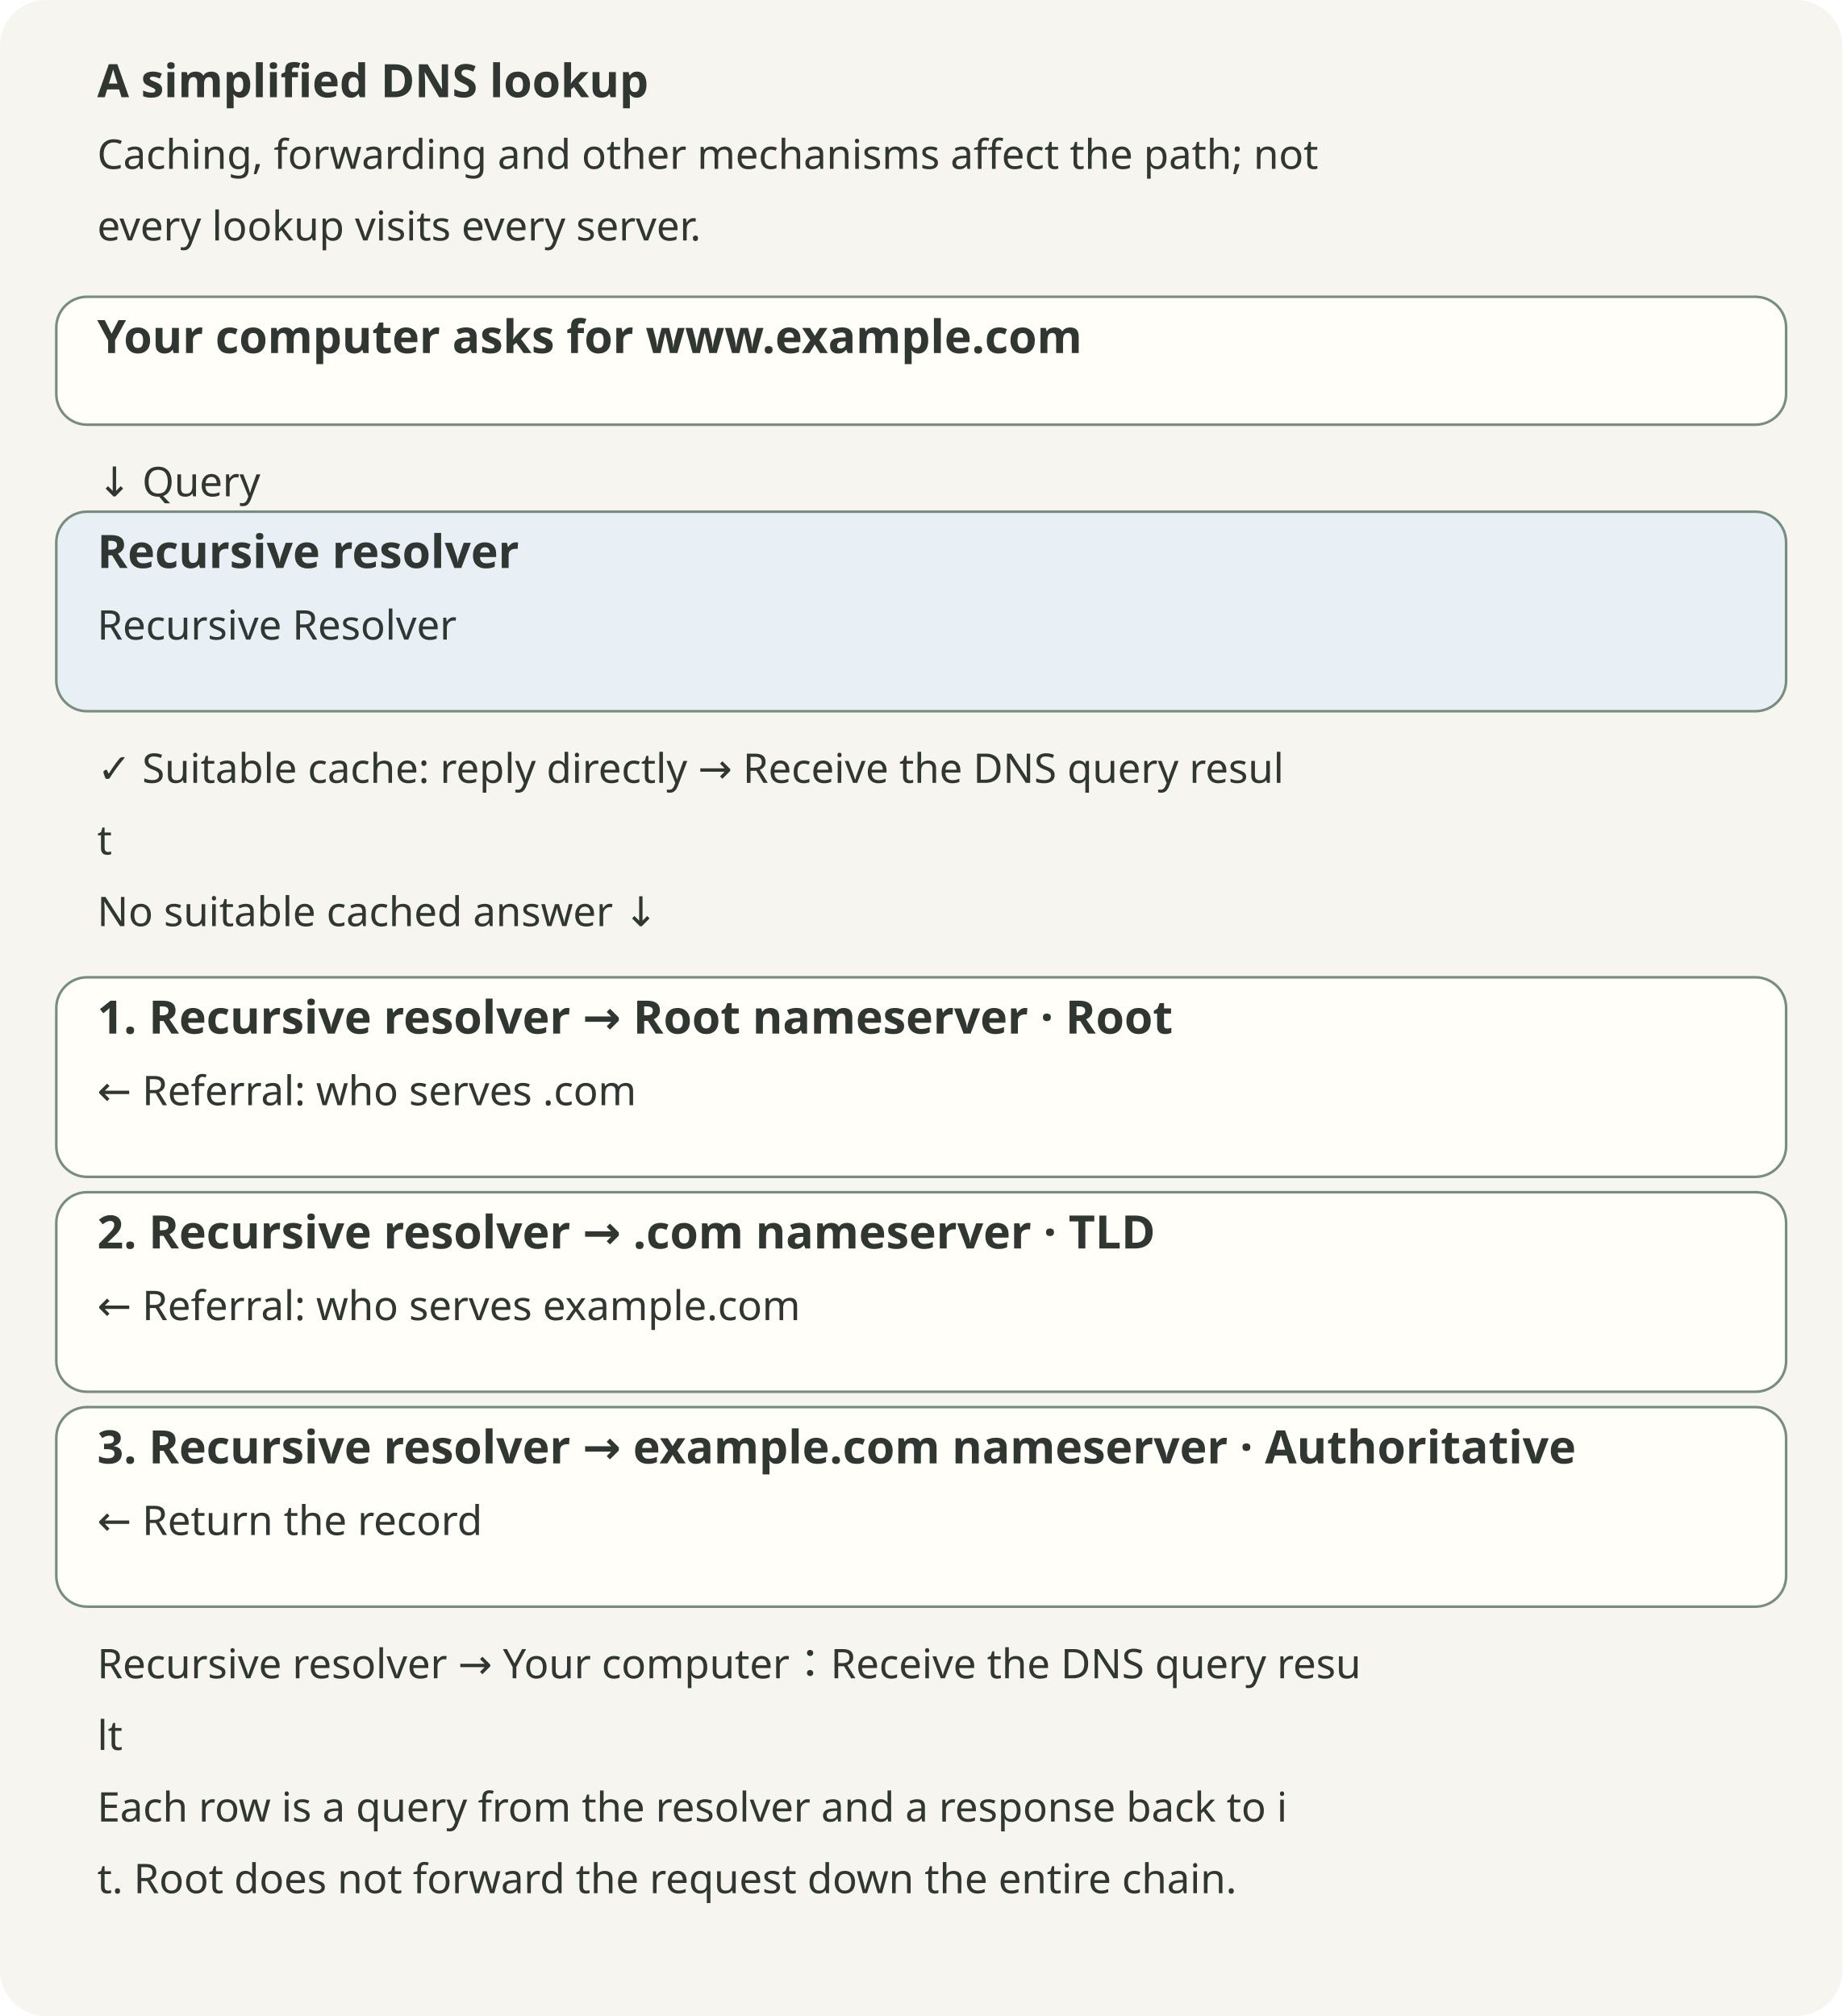
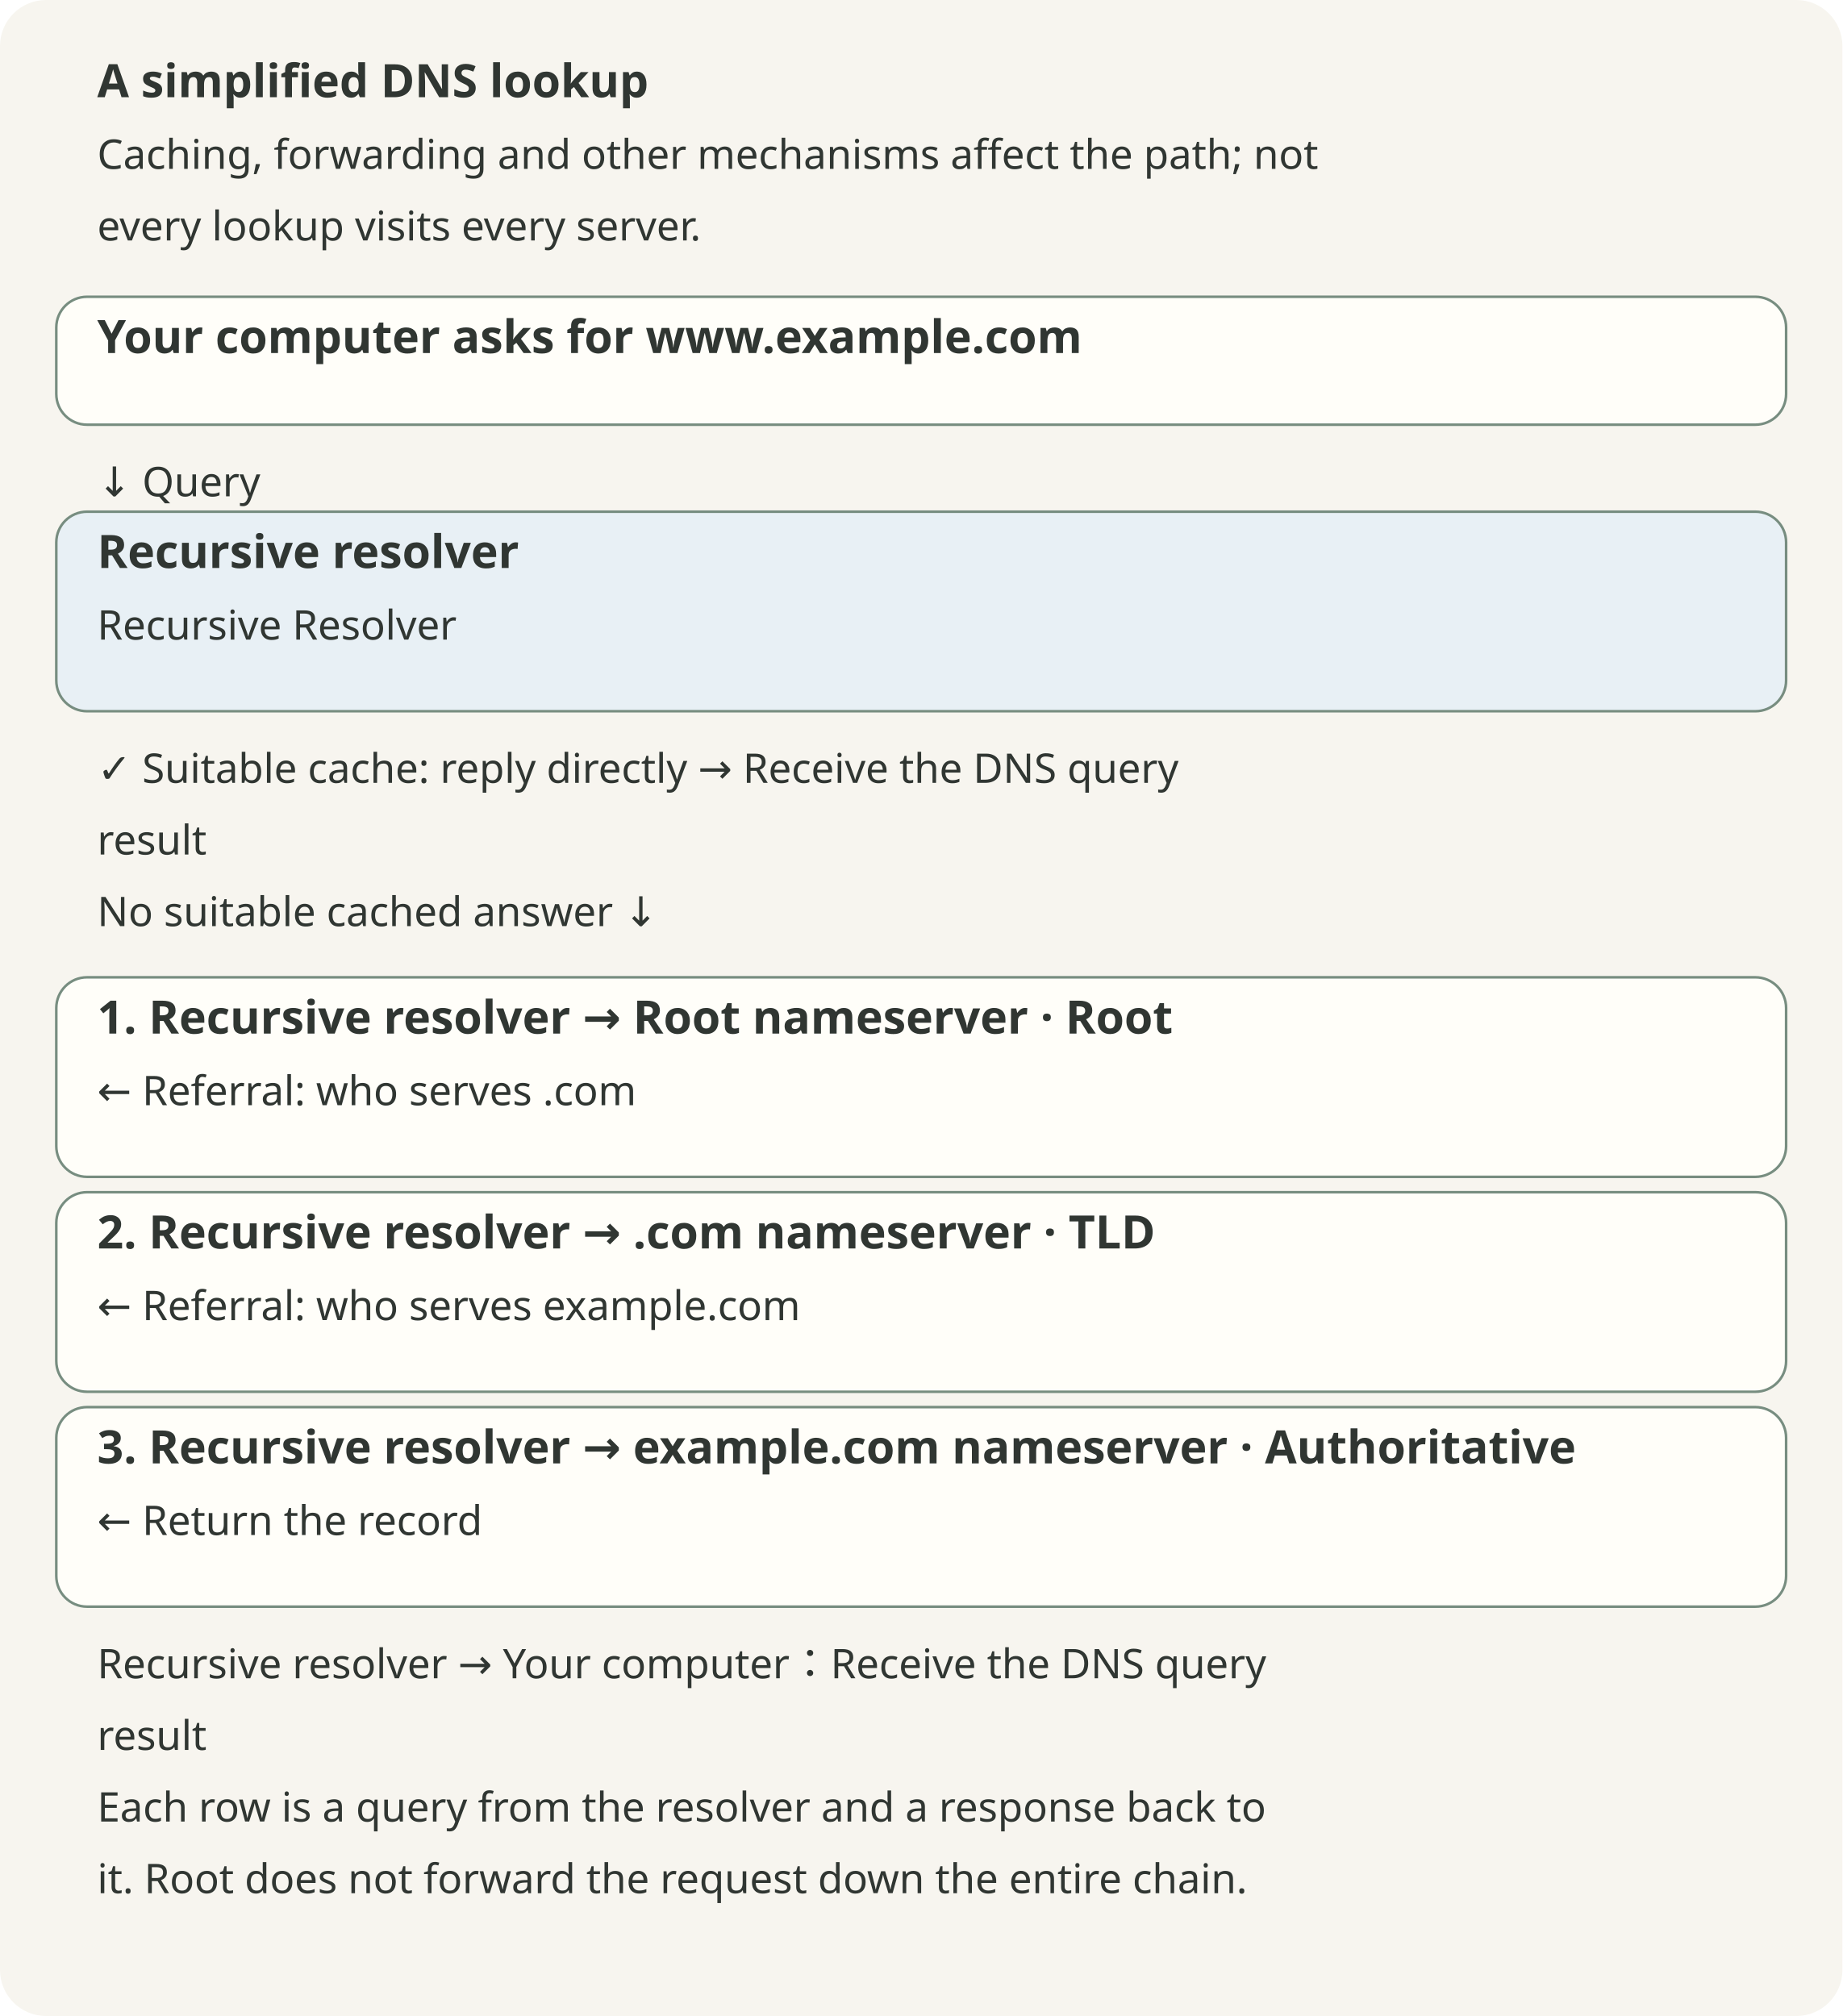
<svg xmlns="http://www.w3.org/2000/svg" width="720" height="788" viewBox="0 0 720 788" role="img" aria-labelledby="title desc">
  <rect width="720" height="788" rx="18" fill="#f7f5ef" />
  <g font-family="sans-serif" fill="#303632">
    <text x="38" y="38" font-size="18" font-weight="650">A simplified DNS lookup</text>
-     <text x="38" y="66" font-size="16" font-weight="400">Caching, forwarding and other mechanisms affect the path; not </text>
+     <text x="38" y="66" font-size="16" font-weight="400">Caching, forwarding and other mechanisms affect the path; not</text>
    <text x="38" y="94" font-size="16" font-weight="400">every lookup visits every server.</text>
    <rect x="22" y="116" width="676" height="50" rx="12" fill="#fffef9" stroke="#778d80" />
    <text x="38" y="138" font-size="18" font-weight="650">Your computer asks for www.example.com</text>
    <text x="38" y="194" font-size="16" font-weight="400">↓ Query</text>
    <rect x="22" y="200" width="676" height="78" rx="12" fill="#e8f0f5" stroke="#778d80" />
    <text x="38" y="222" font-size="18" font-weight="650">Recursive resolver</text>
    <text x="38" y="250" font-size="16" font-weight="400">Recursive Resolver</text>
-     <text x="38" y="306" font-size="16" font-weight="400">✓ Suitable cache: reply directly → Receive the DNS query resul</text>
-     <text x="38" y="334" font-size="16" font-weight="400">t</text>
+     <text x="38" y="306" font-size="16" font-weight="400">✓ Suitable cache: reply directly → Receive the DNS query</text>
+     <text x="38" y="334" font-size="16" font-weight="400">result</text>
    <text x="38" y="362" font-size="16" font-weight="400">No suitable cached answer ↓</text>
    <rect x="22" y="382" width="676" height="78" rx="12" fill="#fffef9" stroke="#778d80" />
    <text x="38" y="404" font-size="18" font-weight="650">1. Recursive resolver → Root nameserver · Root</text>
    <text x="38" y="432" font-size="16" font-weight="400">← Referral: who serves .com</text>
    <rect x="22" y="466" width="676" height="78" rx="12" fill="#fffef9" stroke="#778d80" />
    <text x="38" y="488" font-size="18" font-weight="650">2. Recursive resolver → .com nameserver · TLD</text>
    <text x="38" y="516" font-size="16" font-weight="400">← Referral: who serves example.com</text>
    <rect x="22" y="550" width="676" height="78" rx="12" fill="#fffef9" stroke="#778d80" />
    <text x="38" y="572" font-size="18" font-weight="650">3. Recursive resolver → example.com nameserver · Authoritative</text>
    <text x="38" y="600" font-size="16" font-weight="400">← Return the record</text>
-     <text x="38" y="656" font-size="16" font-weight="400">Recursive resolver → Your computer：Receive the DNS query resu</text>
-     <text x="38" y="684" font-size="16" font-weight="400">lt</text>
-     <text x="38" y="712" font-size="16" font-weight="400">Each row is a query from the resolver and a response back to i</text>
-     <text x="38" y="740" font-size="16" font-weight="400">t. Root does not forward the request down the entire chain.</text>
+     <text x="38" y="656" font-size="16" font-weight="400">Recursive resolver → Your computer：Receive the DNS query</text>
+     <text x="38" y="684" font-size="16" font-weight="400">result</text>
+     <text x="38" y="712" font-size="16" font-weight="400">Each row is a query from the resolver and a response back to</text>
+     <text x="38" y="740" font-size="16" font-weight="400">it. Root does not forward the request down the entire chain.</text>
  </g>
</svg>
